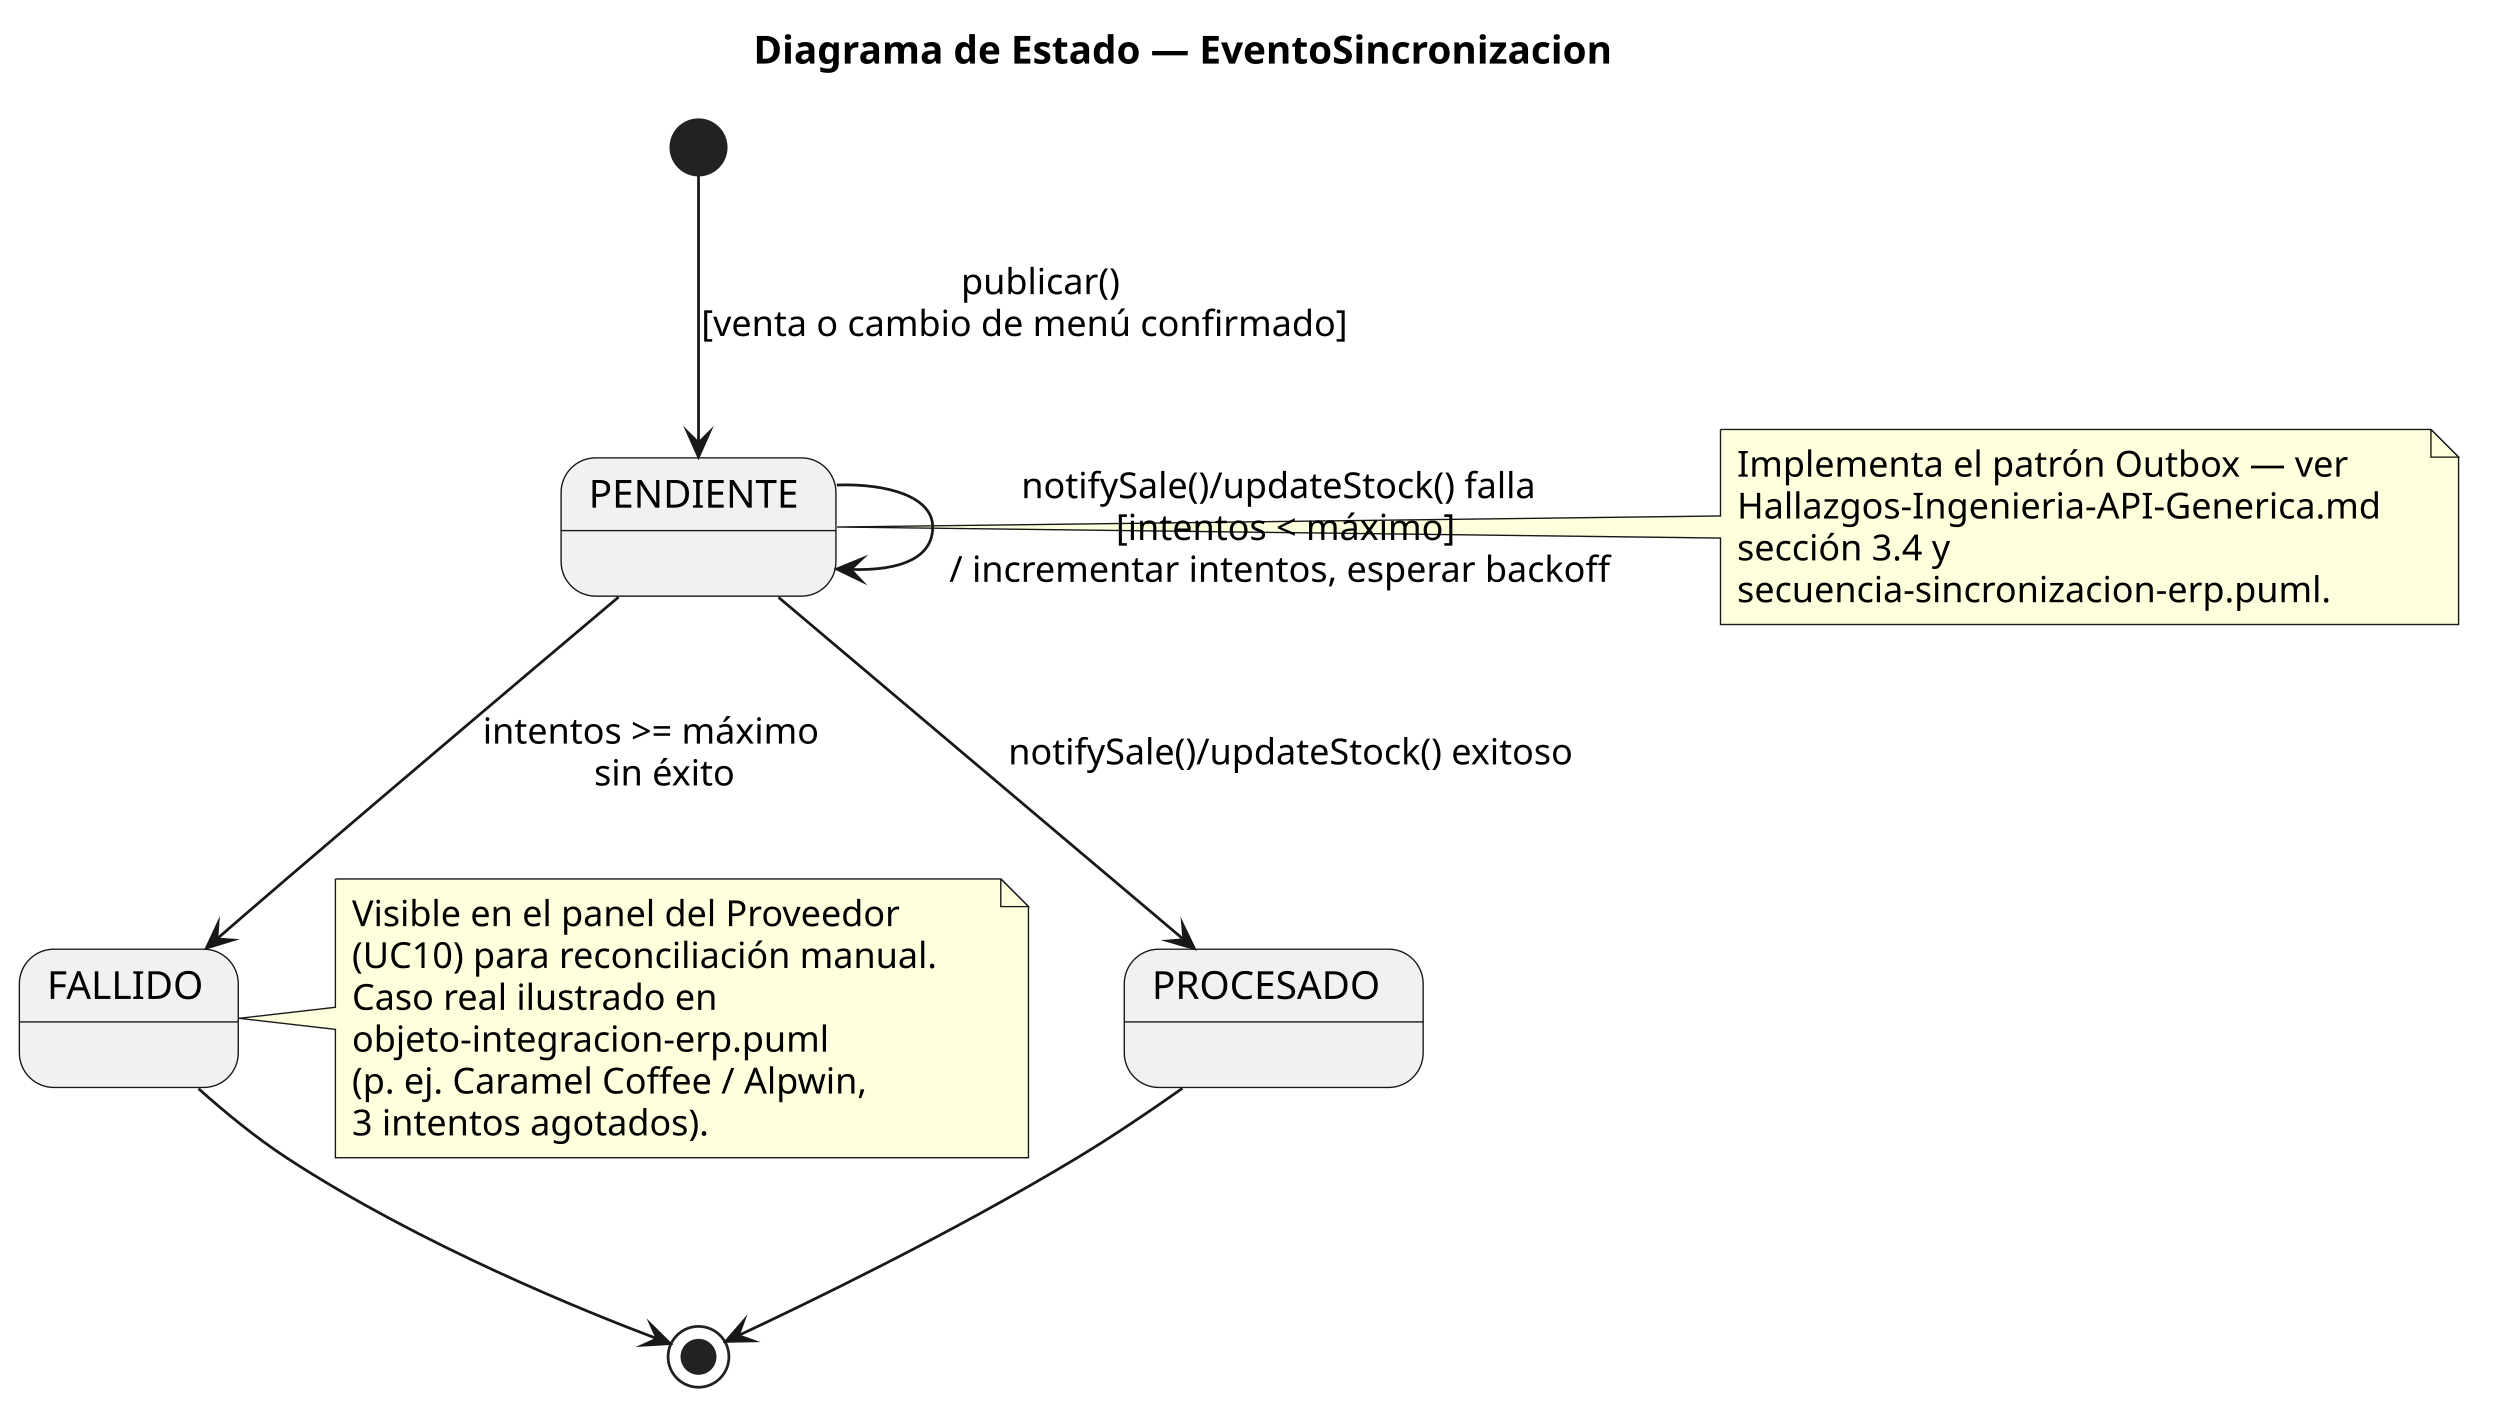
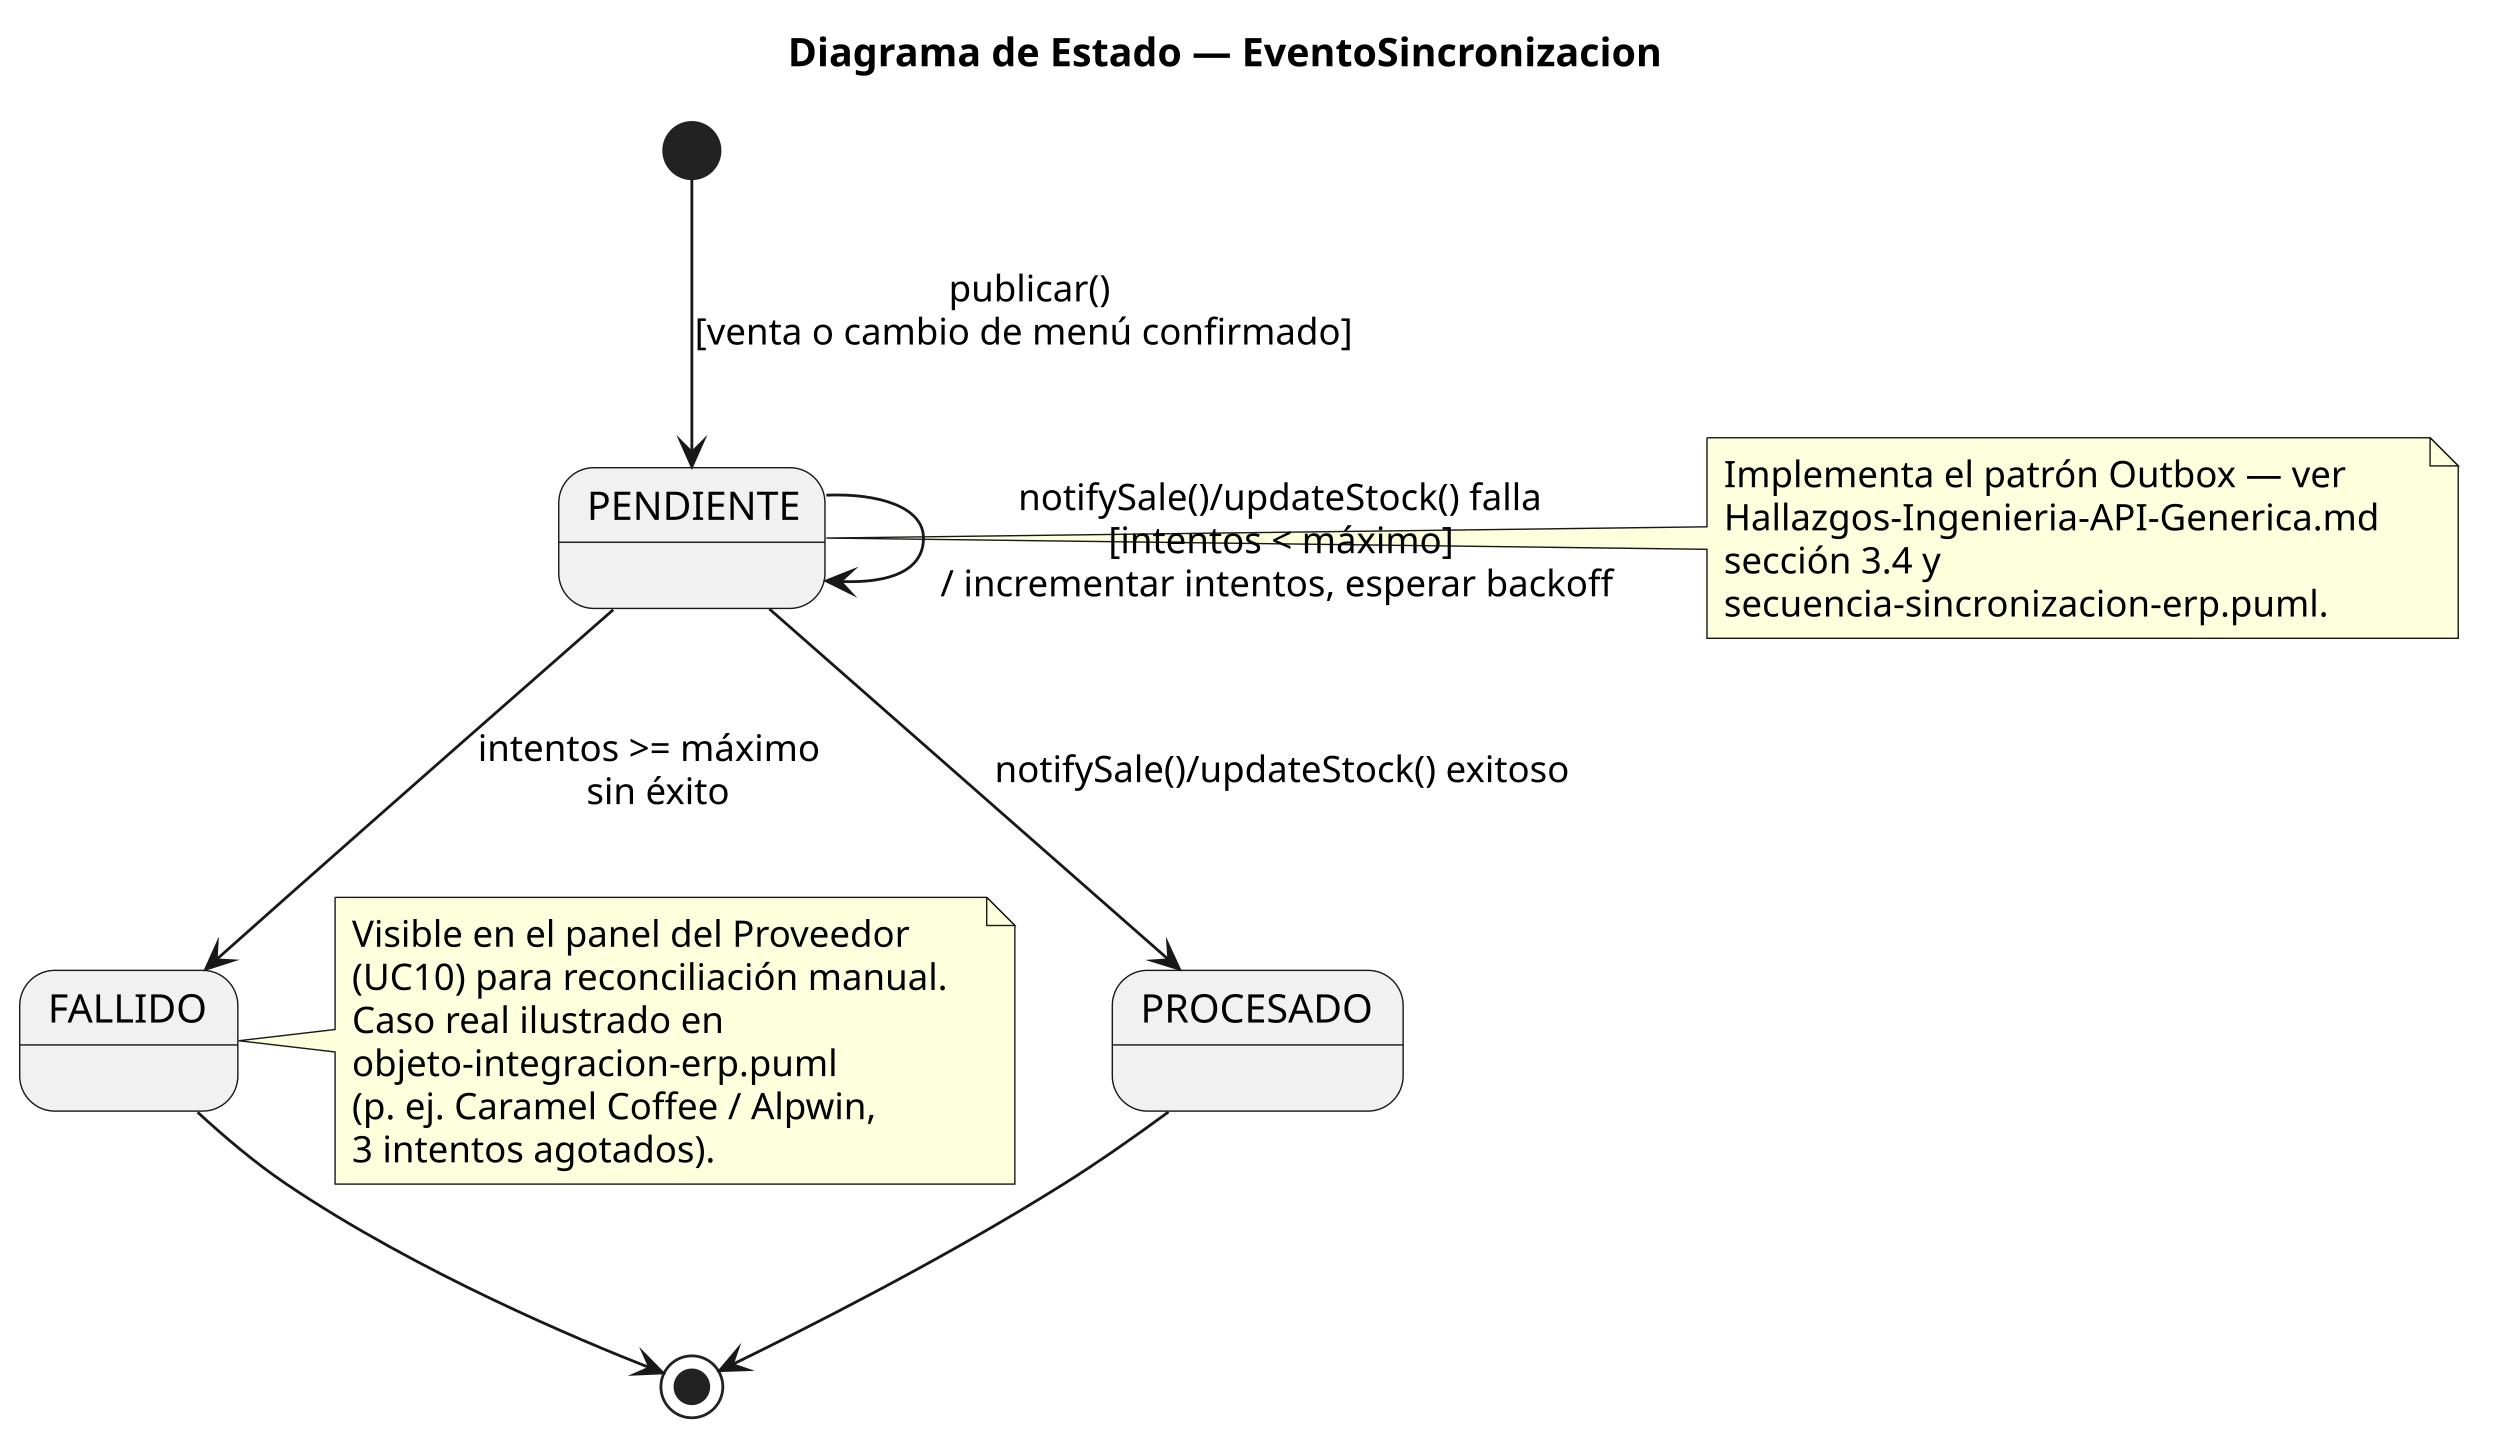
- <svg xmlns="http://www.w3.org/2000/svg" version="1.1" data-diagram-type="STATE" style="width:904px;height:515px;background:#FFFFFF;" width="904px" height="515px" viewBox="0 0 904 515" zoomAndPan="magnify" preserveAspectRatio="none" contentStyleType="text/css">
+ <svg xmlns="http://www.w3.org/2000/svg" contentStyleType="text/css" data-diagram-type="STATE" height="517px" preserveAspectRatio="none" style="width:888px;height:517px;background:#FFFFFF;" version="1.1" viewBox="0 0 888 517" width="888px" zoomAndPan="magnify">
  <defs />
-   <g font-family="sans-serif" lengthAdjust="spacing">
-     <g class="title" data-source-line="1">
-       <text x="272.443" y="22.995" fill="#000" font-size="14" textLength="352.14" font-weight="700">Diagrama de Estado — EventoSincronizacion</text>
+   <g>
+     <g class="title" data-source-line="2">
+       <text fill="#000000" font-family="sans-serif" font-size="14" font-weight="700" lengthAdjust="spacing" textLength="321.522" x="279.822" y="23.535">Diagrama de Estado — EventoSincronizacion</text>
    </g>
-     <g class="start_entity" data-qualified-name=".start." id="ent0001" data-source-line="3">
-       <ellipse cx="252.58" cy="53.297" rx="10" ry="10" fill="#222" style="stroke:#222;stroke-width:1;" />
+     <g class="start_entity" data-qualified-name=".start." data-source-line="4" id="ent0001">
+       <ellipse cx="245.75" cy="53.488" fill="#222222" rx="10" ry="10" style="stroke:#222222;stroke-width:1;" />
    </g>
-     <g class="entity" data-qualified-name="PENDIENTE" id="ent0002" data-source-line="3">
-       <rect x="202.89" y="165.567" width="99.386" height="50" fill="#F1F1F1" style="stroke:#181818;stroke-width:0.5;" rx="12.5" ry="12.5" />
-       <line x1="202.89" y1="191.864" x2="302.276" y2="191.864" style="stroke:#181818;stroke-width:0.5;" />
-       <text x="212.89" y="183.562" fill="#000" font-size="14" textLength="79.386">PENDIENTE</text>
+     <g class="entity" data-qualified-name="PENDIENTE" data-source-line="4" id="ent0002">
+       <rect fill="#F1F1F1" height="50" rx="12.5" ry="12.5" style="stroke:#181818;stroke-width:0.5;" width="94.56" x="198.47" y="166.118" />
+       <line style="stroke:#181818;stroke-width:0.5;" x1="198.47" x2="293.03" y1="192.607" y2="192.607" />
+       <text fill="#000000" font-family="sans-serif" font-size="14" lengthAdjust="spacing" textLength="74.56" x="208.47" y="184.653">PENDIENTE</text>
    </g>
-     <g class="entity" data-qualified-name="PROCESADO" id="ent0005" data-source-line="7">
-       <rect x="406.54" y="343.227" width="108.074" height="50" fill="#F1F1F1" style="stroke:#181818;stroke-width:0.5;" rx="12.5" ry="12.5" />
-       <line x1="406.54" y1="369.524" x2="514.614" y2="369.524" style="stroke:#181818;stroke-width:0.5;" />
-       <text x="416.54" y="361.222" fill="#000" font-size="14" textLength="88.074">PROCESADO</text>
+     <g class="entity" data-qualified-name="PROCESADO" data-source-line="8" id="ent0005">
+       <rect fill="#F1F1F1" height="50" rx="12.5" ry="12.5" style="stroke:#181818;stroke-width:0.5;" width="103.303" x="395.09" y="344.668" />
+       <line style="stroke:#181818;stroke-width:0.5;" x1="395.09" x2="498.393" y1="371.157" y2="371.157" />
+       <text fill="#000000" font-family="sans-serif" font-size="14" lengthAdjust="spacing" textLength="83.303" x="405.09" y="363.203">PROCESADO</text>
    </g>
-     <g class="entity" data-qualified-name="FALLIDO" id="ent0007" data-source-line="9">
-       <rect x="7" y="343.227" width="79.158" height="50" fill="#F1F1F1" style="stroke:#181818;stroke-width:0.5;" rx="12.5" ry="12.5" />
-       <line x1="7" y1="369.524" x2="86.158" y2="369.524" style="stroke:#181818;stroke-width:0.5;" />
-       <text x="17" y="361.222" fill="#000" font-size="14" textLength="59.158">FALLIDO</text>
+     <g class="entity" data-qualified-name="FALLIDO" data-source-line="10" id="ent0007">
+       <rect fill="#F1F1F1" height="50" rx="12.5" ry="12.5" style="stroke:#181818;stroke-width:0.5;" width="77.49" x="7" y="344.668" />
+       <line style="stroke:#181818;stroke-width:0.5;" x1="7" x2="84.49" y1="371.157" y2="371.157" />
+       <text fill="#000000" font-family="sans-serif" font-size="14" lengthAdjust="spacing" textLength="57.49" x="17" y="363.203">FALLIDO</text>
    </g>
-     <g class="end_entity" data-qualified-name=".end." id="ent0009" data-source-line="11">
-       <ellipse cx="252.58" cy="490.627" rx="11" ry="11" fill="none" style="stroke:#222;stroke-width:1;" />
-       <ellipse cx="252.58" cy="490.627" rx="6" ry="6" fill="#222" style="stroke:#222;stroke-width:1;" />
+     <g class="end_entity" data-qualified-name=".end." data-source-line="12" id="ent0009">
+       <ellipse cx="245.75" cy="492.598" fill="none" rx="11" ry="11" style="stroke:#222222;stroke-width:1;" />
+       <ellipse cx="245.75" cy="492.598" fill="#222222" rx="6" ry="6" style="stroke:#222222;stroke-width:1;" />
    </g>
-     <g class="entity" data-qualified-name="GMN12" id="ent0013" data-source-line="15">
-       <path d="M622.13,155.297 L622.13,186.567 L302.68,190.567 L622.13,194.567 L622.13,225.828 A0,0 0 0 0 622.13,225.828 L889.026,225.828 A0,0 0 0 0 889.026,225.828 L889.026,165.297 L879.026,155.297 L622.13,155.297 A0,0 0 0 0 622.13,155.297" style="stroke:#181818;stroke-width:0.5;" fill="#FEFFDD" />
-       <path d="M879.026,155.297 L879.026,165.297 L889.026,165.297 L879.026,155.297" style="stroke:#181818;stroke-width:0.5;" fill="#FEFFDD" />
-       <text x="628.13" y="172.364" fill="#000" font-size="13" textLength="234.952">Implementa el patrón Outbox — ver</text>
-       <text x="628.13" y="187.497" fill="#000" font-size="13" textLength="245.896">Hallazgos-Ingenieria-API-Generica.md</text>
-       <text x="628.13" y="202.629" fill="#000" font-size="13" textLength="85.503">sección 3.4 y</text>
-       <text x="628.13" y="217.762" fill="#000" font-size="13" textLength="229.792">secuencia-sincronizacion-erp.puml.</text>
+     <g class="entity" data-qualified-name="GMN12" data-source-line="16" id="ent0013">
+       <path d="M606.32,155.488 L606.32,187.118 L293.5,191.118 L606.32,195.118 L606.32,226.731 A0,0 0 0 0 606.32,226.731 L873.165,226.731 A0,0 0 0 0 873.165,226.731 L873.165,165.488 L863.165,155.488 L606.32,155.488 A0,0 0 0 0 606.32,155.488" fill="#FEFFDD" style="stroke:#181818;stroke-width:0.5;" />
+       <path d="M863.165,155.488 L863.165,165.488 L873.165,165.488 L863.165,155.488" fill="#FEFFDD" style="stroke:#181818;stroke-width:0.5;" />
+       <text fill="#000000" font-family="sans-serif" font-size="13" lengthAdjust="spacing" textLength="227.176" x="612.32" y="173.057">Implementa el patrón Outbox — ver</text>
+       <text fill="#000000" font-family="sans-serif" font-size="13" lengthAdjust="spacing" textLength="245.845" x="612.32" y="188.367">Hallazgos-Ingenieria-API-Generica.md</text>
+       <text fill="#000000" font-family="sans-serif" font-size="13" lengthAdjust="spacing" textLength="82.57" x="612.32" y="203.678">sección 3.4 y</text>
+       <text fill="#000000" font-family="sans-serif" font-size="13" lengthAdjust="spacing" textLength="229.004" x="612.32" y="218.988">secuencia-sincronizacion-erp.puml.</text>
    </g>
-     <g class="entity" data-qualified-name="GMN15" id="ent0016" data-source-line="22">
-       <path d="M121.28,317.827 L121.28,364.227 L86.42,368.227 L121.28,372.227 L121.28,418.624 A0,0 0 0 0 121.28,418.624 L371.887,418.624 A0,0 0 0 0 371.887,418.624 L371.887,327.827 L361.887,317.827 L121.28,317.827 A0,0 0 0 0 121.28,317.827" style="stroke:#181818;stroke-width:0.5;" fill="#FEFFDD" />
-       <path d="M361.887,317.827 L361.887,327.827 L371.887,327.827 L361.887,317.827" style="stroke:#181818;stroke-width:0.5;" fill="#FEFFDD" />
-       <text x="127.28" y="334.894" fill="#000" font-size="13" textLength="213.567">Visible en el panel del Proveedor</text>
-       <text x="127.28" y="350.027" fill="#000" font-size="13" textLength="229.607">(UC10) para reconciliación manual.</text>
-       <text x="127.28" y="365.159" fill="#000" font-size="13" textLength="142.175">Caso real ilustrado en</text>
-       <text x="127.28" y="380.292" fill="#000" font-size="13" textLength="182.203">objeto-integracion-erp.puml</text>
-       <text x="127.28" y="395.425" fill="#000" font-size="13" textLength="202.42">(p. ej. Caramel Coffee / Alpwin,</text>
-       <text x="127.28" y="410.558" fill="#000" font-size="13" textLength="138.963">3 intentos agotados).</text>
+     <g class="entity" data-qualified-name="GMN15" data-source-line="23" id="ent0016">
+       <path d="M119.02,318.738 L119.02,365.668 L84.77,369.668 L119.02,373.668 L119.02,420.602 A0,0 0 0 0 119.02,420.602 L360.474,420.602 A0,0 0 0 0 360.474,420.602 L360.474,328.738 L350.474,318.738 L119.02,318.738 A0,0 0 0 0 119.02,318.738" fill="#FEFFDD" style="stroke:#181818;stroke-width:0.5;" />
+       <path d="M350.474,318.738 L350.474,328.738 L360.474,328.738 L350.474,318.738" fill="#FEFFDD" style="stroke:#181818;stroke-width:0.5;" />
+       <text fill="#000000" font-family="sans-serif" font-size="13" lengthAdjust="spacing" textLength="205.505" x="125.02" y="336.307">Visible en el panel del Proveedor</text>
+       <text fill="#000000" font-family="sans-serif" font-size="13" lengthAdjust="spacing" textLength="220.454" x="125.02" y="351.617">(UC10) para reconciliación manual.</text>
+       <text fill="#000000" font-family="sans-serif" font-size="13" lengthAdjust="spacing" textLength="137.674" x="125.02" y="366.928">Caso real ilustrado en</text>
+       <text fill="#000000" font-family="sans-serif" font-size="13" lengthAdjust="spacing" textLength="183.263" x="125.02" y="382.238">objeto-integracion-erp.puml</text>
+       <text fill="#000000" font-family="sans-serif" font-size="13" lengthAdjust="spacing" textLength="198.917" x="125.02" y="397.549">(p. ej. Caramel Coffee / Alpwin,</text>
+       <text fill="#000000" font-family="sans-serif" font-size="13" lengthAdjust="spacing" textLength="134.367" x="125.02" y="412.859">3 intentos agotados).</text>
    </g>
-     <g class="link" data-entity-1="ent0001" data-entity-2="ent0002" id="lnk3" data-source-line="3" data-link-type="dependency">
-       <path d="M252.58,63.597 C252.58,84.307 252.58,129.807 252.58,160.207" style="stroke:#181818;stroke-width:1;" fill="none" id="*start*-to-PENDIENTE" />
-       <polygon points="252.58,165.207,256.58,156.207,252.58,160.207,248.58,156.207,252.58,165.207" fill="#181818" style="stroke:#181818;stroke-width:1;stroke-linejoin:miter;stroke-miterlimit:10;" />
-       <text x="347.519" y="106.364" fill="#000" font-size="13" textLength="62.569">publicar()</text>
-       <text x="253.58" y="121.497" fill="#000" font-size="13" textLength="250.447">[venta o cambio de menú confirmado]</text>
+     <g class="link" data-entity-1="ent0001" data-entity-2="ent0002" data-link-type="dependency" data-source-line="4" id="lnk3">
+       <path d="M245.75,63.818 C245.75,84.578 245.75,130.208 245.75,160.688" fill="none" id="*start*-to-PENDIENTE" style="stroke:#181818;stroke-width:1;" />
+       <polygon fill="#181818" points="245.75,165.688,249.75,156.688,245.75,160.688,241.75,156.688,245.75,165.688" style="stroke:#181818;stroke-width:1;stroke-linejoin:miter;stroke-miterlimit:10;" />
+       <text fill="#000000" font-family="sans-serif" font-size="13" lengthAdjust="spacing" textLength="59.56" x="336.96" y="107.057">publicar()</text>
+       <text fill="#000000" font-family="sans-serif" font-size="13" lengthAdjust="spacing" textLength="239.98" x="246.75" y="122.367">[venta o cambio de menú confirmado]</text>
    </g>
-     <g class="link" data-entity-1="ent0002" data-entity-2="ent0002" id="lnk4" data-source-line="5" data-link-type="dependency">
-       <path d="M302.59,175.377 C321.57,174.787 337.27,179.847 337.27,190.567 C337.27,201.277 326.568,206.502 307.588,205.912" style="stroke:#181818;stroke-width:1;" fill="none" id="PENDIENTE-to-PENDIENTE" />
-       <polygon points="302.59,205.757,311.461,210.035,307.588,205.912,311.71,202.038,302.59,205.757" fill="#181818" style="stroke:#181818;stroke-width:1;stroke-linejoin:miter;stroke-miterlimit:10;" />
-       <text x="369.302" y="180.134" fill="#000" font-size="13" textLength="203.315">notifySale()/updateStock() falla</text>
-       <text x="403.528" y="195.267" fill="#000" font-size="13" textLength="134.862">[intentos &lt; máximo]</text>
-       <text x="343.27" y="210.399" fill="#000" font-size="13" textLength="255.379">/ incrementar intentos, esperar backoff</text>
+     <g class="link" data-entity-1="ent0002" data-entity-2="ent0002" data-link-type="dependency" data-source-line="6" id="lnk4">
+       <path d="M293.51,175.888 C312.32,175.118 328.02,180.198 328.02,191.118 C328.02,202.038 317.316,207.313 298.506,206.543" fill="none" id="PENDIENTE-to-PENDIENTE" style="stroke:#181818;stroke-width:1;" />
+       <polygon fill="#181818" points="293.51,206.338,302.339,210.703,298.506,206.543,302.666,202.71,293.51,206.338" style="stroke:#181818;stroke-width:1;stroke-linejoin:miter;stroke-miterlimit:10;" />
+       <text fill="#000000" font-family="sans-serif" font-size="13" lengthAdjust="spacing" textLength="193.743" x="361.642" y="181.187">notifySale()/updateStock() falla</text>
+       <text fill="#000000" font-family="sans-serif" font-size="13" lengthAdjust="spacing" textLength="129.657" x="393.685" y="196.497">[intentos &lt; máximo]</text>
+       <text fill="#000000" font-family="sans-serif" font-size="13" lengthAdjust="spacing" textLength="248.987" x="334.02" y="211.808">/ incrementar intentos, esperar backoff</text>
    </g>
-     <g class="link" data-entity-1="ent0002" data-entity-2="ent0005" id="lnk6" data-source-line="7" data-link-type="dependency">
-       <path d="M281.5,215.987 C321.24,249.547 388.47,306.331 428.08,339.781" style="stroke:#181818;stroke-width:1;" fill="none" id="PENDIENTE-to-PROCESADO" />
-       <polygon points="431.9,343.007,427.605,334.144,428.08,339.781,422.443,340.256,431.9,343.007" fill="#181818" style="stroke:#181818;stroke-width:1;stroke-linejoin:miter;stroke-miterlimit:10;" />
-       <text x="364.58" y="276.394" fill="#000" font-size="13" textLength="222.663">notifySale()/updateStock() exitoso</text>
+     <g class="link" data-entity-1="ent0002" data-entity-2="ent0005" data-link-type="dependency" data-source-line="8" id="lnk6">
+       <path d="M273.27,216.288 C311.55,249.908 376.703,307.149 415.153,340.919" fill="none" id="PENDIENTE-to-PROCESADO" style="stroke:#181818;stroke-width:1;" />
+       <polygon fill="#181818" points="418.91,344.218,414.787,335.274,415.153,340.919,409.508,341.285,418.91,344.218" style="stroke:#181818;stroke-width:1;stroke-linejoin:miter;stroke-miterlimit:10;" />
+       <text fill="#000000" font-family="sans-serif" font-size="13" lengthAdjust="spacing" textLength="213.523" x="353.27" y="277.807">notifySale()/updateStock() exitoso</text>
    </g>
-     <g class="link" data-entity-1="ent0002" data-entity-2="ent0007" id="lnk8" data-source-line="9" data-link-type="dependency">
-       <path d="M223.66,215.907 C193.58,241.267 145.16,282.197 103.58,317.827 C94.13,325.927 87.627,331.541 78.427,339.521" style="stroke:#181818;stroke-width:1;" fill="none" id="PENDIENTE-to-FALLIDO" />
-       <polygon points="74.65,342.797,84.07,339.921,78.427,339.521,78.828,333.878,74.65,342.797" fill="#181818" style="stroke:#181818;stroke-width:1;stroke-linejoin:miter;stroke-miterlimit:10;" />
-       <text x="174.58" y="268.894" fill="#000" font-size="13" textLength="135.611">intentos &gt;= máximo</text>
-       <text x="214.83" y="284.027" fill="#000" font-size="13" textLength="55.11">sin éxito</text>
+     <g class="link" data-entity-1="ent0002" data-entity-2="ent0007" data-link-type="dependency" data-source-line="10" id="lnk8">
+       <path d="M217.82,216.568 C188.77,242.028 142,283.098 101.75,318.738 C92.38,327.028 85.9,332.789 76.79,340.919" fill="none" id="PENDIENTE-to-FALLIDO" style="stroke:#181818;stroke-width:1;" />
+       <polygon fill="#181818" points="73.06,344.248,82.438,341.24,76.79,340.919,77.112,335.271,73.06,344.248" style="stroke:#181818;stroke-width:1;stroke-linejoin:miter;stroke-miterlimit:10;" />
+       <text fill="#000000" font-family="sans-serif" font-size="13" lengthAdjust="spacing" textLength="131.536" x="169.71" y="270.307">intentos &gt;= máximo</text>
+       <text fill="#000000" font-family="sans-serif" font-size="13" lengthAdjust="spacing" textLength="54.387" x="208.285" y="285.617">sin éxito</text>
    </g>
-     <g class="link" data-entity-1="ent0005" data-entity-2="ent0009" id="lnk10" data-source-line="11" data-link-type="dependency">
-       <path d="M427.58,393.507 C415.81,401.817 402.31,410.947 389.58,418.627 C343.48,446.447 289.838,472.226 266.978,482.936" style="stroke:#181818;stroke-width:1;" fill="none" id="PROCESADO-to-*end*" />
-       <polygon points="262.45,485.057,272.297,484.861,266.978,482.936,268.903,477.616,262.45,485.057" fill="#181818" style="stroke:#181818;stroke-width:1;stroke-linejoin:miter;stroke-miterlimit:10;" />
+     <g class="link" data-entity-1="ent0005" data-entity-2="ent0009" data-link-type="dependency" data-source-line="12" id="lnk10">
+       <path d="M415.06,394.948 C403.54,403.408 390.27,412.748 377.75,420.598 C333.65,448.238 282.387,473.843 260.097,484.673" fill="none" id="PROCESADO-to-*end*" style="stroke:#181818;stroke-width:1;" />
+       <polygon fill="#181818" points="255.6,486.858,265.443,486.523,260.097,484.673,261.947,479.327,255.6,486.858" style="stroke:#181818;stroke-width:1;stroke-linejoin:miter;stroke-miterlimit:10;" />
    </g>
-     <g class="link" data-entity-1="ent0007" data-entity-2="ent0009" id="lnk11" data-source-line="12" data-link-type="dependency">
-       <path d="M71.79,393.667 C81.3,402.167 92.51,411.387 103.58,418.627 C152.26,450.477 212.752,474.69 237.642,484.09" style="stroke:#181818;stroke-width:1;" fill="none" id="FALLIDO-to-*end*" />
-       <polygon points="242.32,485.857,235.314,478.935,237.642,484.09,232.487,486.419,242.32,485.857" fill="#181818" style="stroke:#181818;stroke-width:1;stroke-linejoin:miter;stroke-miterlimit:10;" />
+     <g class="link" data-entity-1="ent0007" data-entity-2="ent0009" data-link-type="dependency" data-source-line="13" id="lnk11">
+       <path d="M70.2,395.068 C79.6,403.738 90.73,413.168 101.75,420.598 C148.43,452.068 206.447,476.248 230.807,485.828" fill="none" id="FALLIDO-to-*end*" style="stroke:#181818;stroke-width:1;" />
+       <polygon fill="#181818" points="235.46,487.658,228.548,480.642,230.807,485.828,225.62,488.087,235.46,487.658" style="stroke:#181818;stroke-width:1;stroke-linejoin:miter;stroke-miterlimit:10;" />
    </g>
  </g>
</svg>
